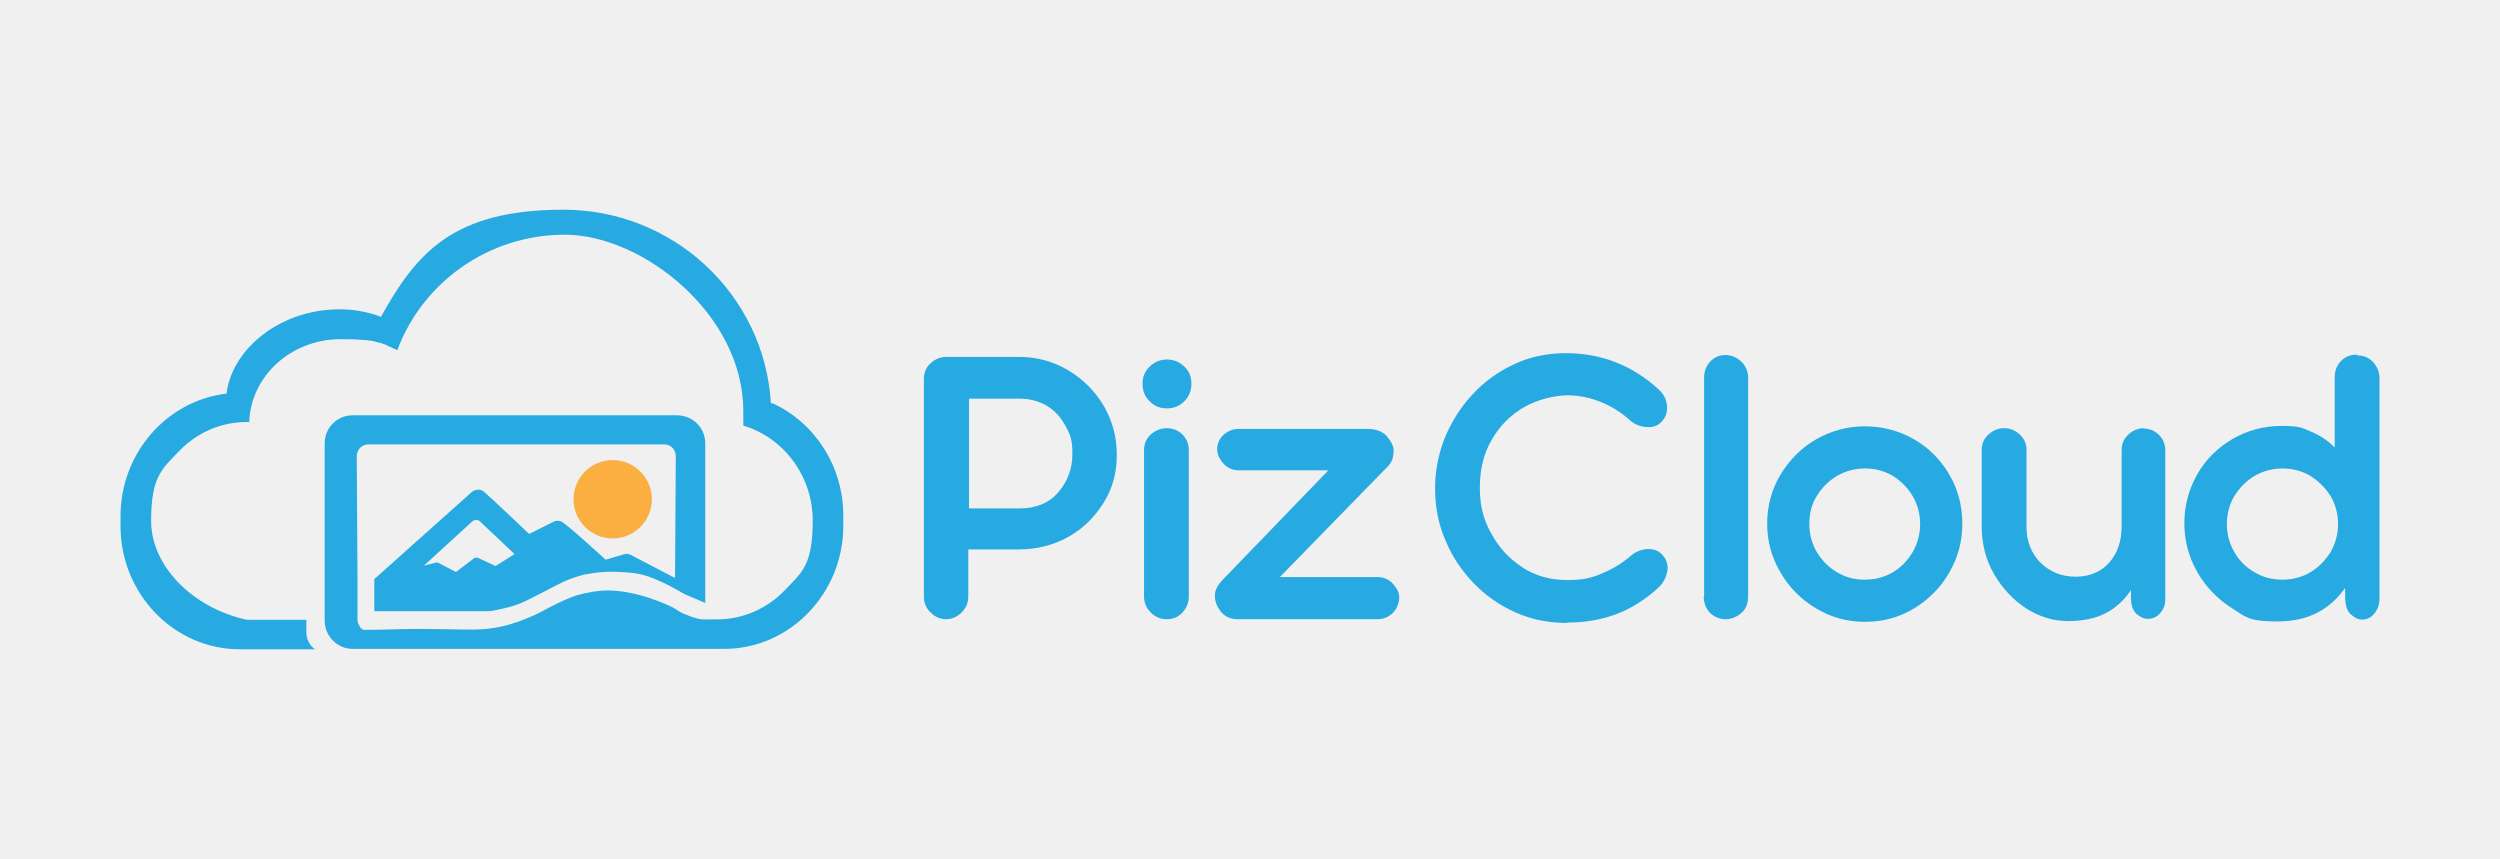
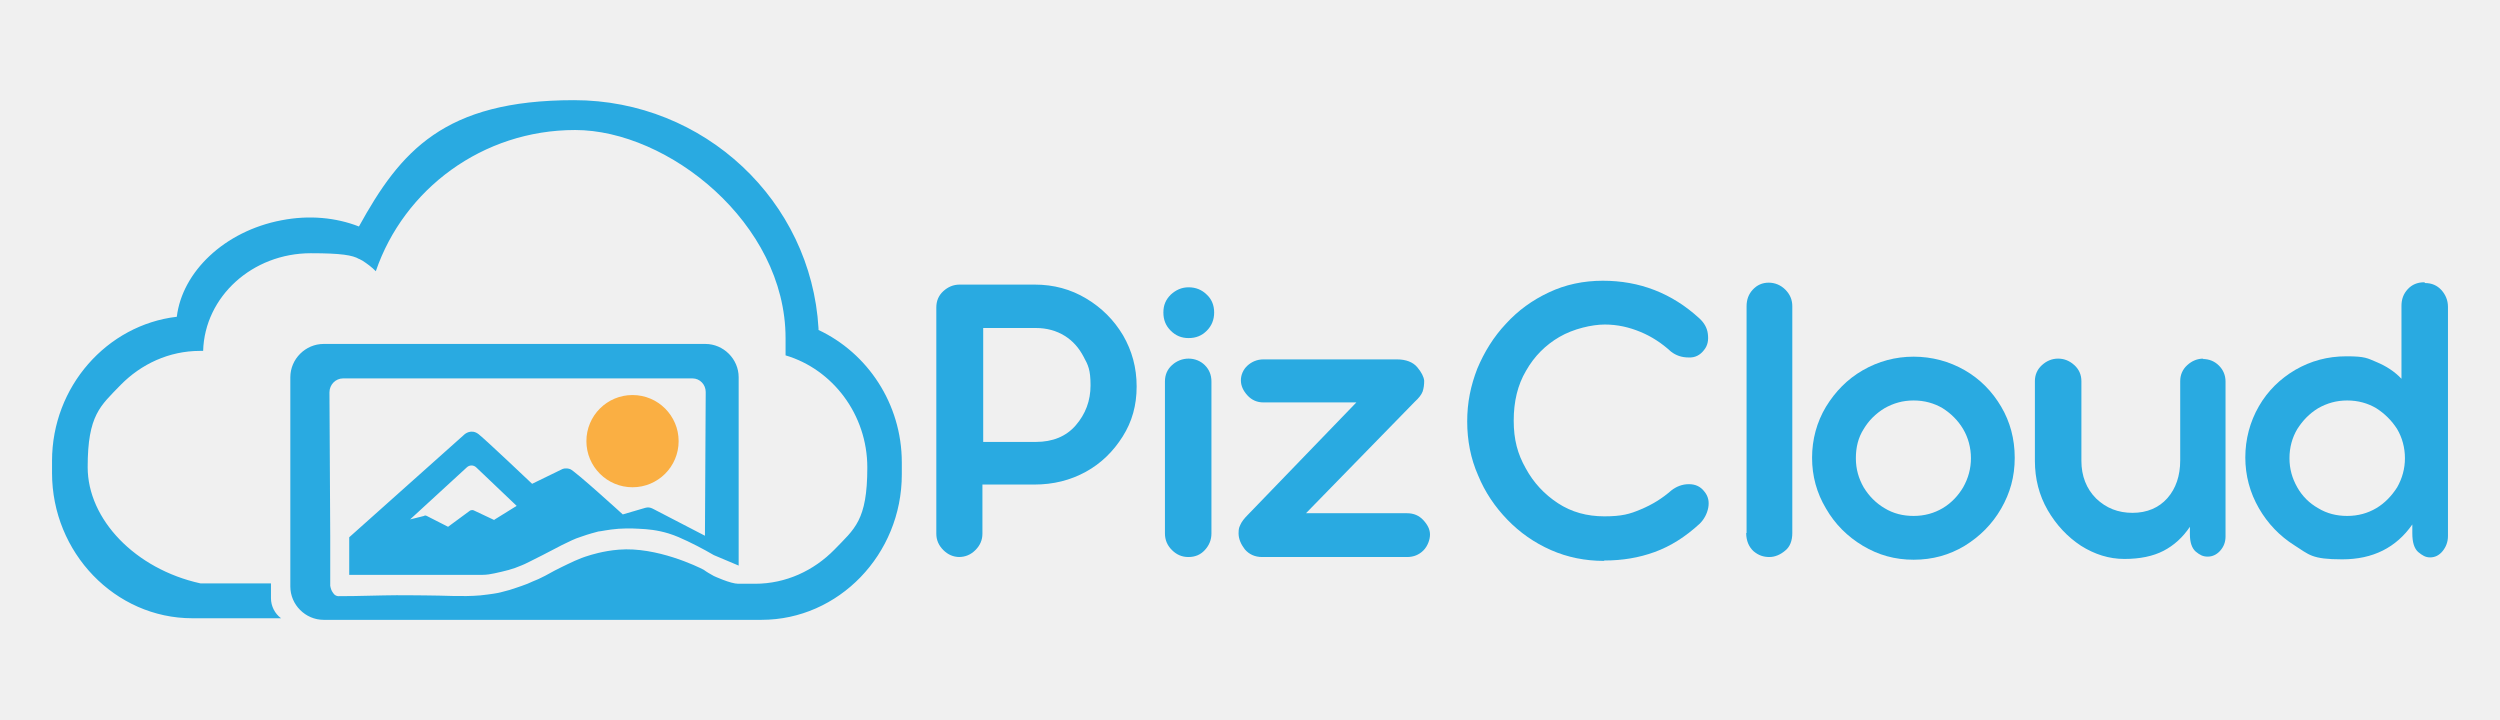
- <svg xmlns="http://www.w3.org/2000/svg" id="Router_Medium_x5F_White" version="1.1" viewBox="0 0 670 230">
-   <defs>
-     <style>
-       .st0 {
-         display: none;
-         fill: #fff;
-       }
- 
-       .st1 {
-         fill: #faaf40;
-       }
- 
-       .st2 {
-         fill: #27aae1;
-       }
-     </style>
-   </defs>
-   <rect class="st0" width="670" height="230" />
+ <svg xmlns="http://www.w3.org/2000/svg" id="Layer_1" data-name="Layer 1" width="2587" height="745" viewBox="0 0 2587 745">
  <g>
-     <path class="st2" d="M253.6,165.95c-1.6,0-3-.6-4.2-1.8s-1.8-2.6-1.8-4.2v-58.4c0-1.7.6-3.1,1.8-4.2s2.6-1.7,4.2-1.7h19.4c4.9,0,9.3,1.2,13.3,3.6s7.1,5.5,9.5,9.5c2.3,4,3.5,8.3,3.5,13.2s-1.2,9.1-3.6,12.9c-2.4,3.8-5.5,6.9-9.5,9.1-4,2.2-8.4,3.3-13.3,3.3h-13.4v12.7c0,1.6-.6,3-1.8,4.2-1.2,1.2-2.6,1.8-4.3,1.8h.2ZM259.7,106.75v29.5h13.6c4.3,0,7.8-1.4,10.3-4.3s3.8-6.3,3.8-10.3-.6-5.2-1.8-7.4c-1.2-2.3-2.8-4.1-4.9-5.4s-4.6-2-7.4-2h-13.6v-.1Z" />
-     <path class="st2" d="M312.7,109.45c-1.8,0-3.3-.6-4.6-1.9s-1.9-2.8-1.9-4.7.6-3.3,1.9-4.6c1.3-1.2,2.8-1.9,4.6-1.9s3.4.6,4.7,1.9c1.3,1.2,1.9,2.8,1.9,4.6s-.6,3.4-1.9,4.7-2.8,1.9-4.7,1.9ZM312.6,165.95c-1.6,0-3-.6-4.2-1.8s-1.8-2.6-1.8-4.3v-39.2c0-1.7.6-3.1,1.8-4.2,1.2-1.1,2.7-1.7,4.3-1.7s3.1.6,4.2,1.7,1.7,2.5,1.7,4.2v39.2c0,1.7-.6,3.1-1.7,4.3s-2.5,1.8-4.2,1.8h-.1Z" />
-     <path class="st2" d="M342.6,154.65h26.5c1.7,0,3.1.6,4.2,1.8s1.7,2.4,1.7,3.7-.6,3-1.7,4.1-2.5,1.7-4.2,1.7h-37.4c-1.9,0-3.4-.7-4.5-2-1-1.3-1.6-2.7-1.6-4.1s.2-1.6.5-2.3,1-1.6,1.9-2.5l28-29h-24c-1.6,0-3-.6-4.1-1.8-1.1-1.2-1.7-2.5-1.7-3.9s.6-2.8,1.7-3.8,2.5-1.6,4.1-1.6h34.5c2.3,0,4.1.7,5.2,2s1.7,2.5,1.8,3.5c0,1-.1,1.9-.4,2.8-.3.8-1,1.7-2,2.6l-28.3,29h0l-.2-.2Z" />
-     <path class="st2" d="M419.9,166.95c-4.8,0-9.4-.9-13.7-2.8-4.3-1.9-8-4.5-11.2-7.8s-5.8-7.1-7.6-11.5c-1.9-4.3-2.8-9-2.8-13.9s.9-9.2,2.6-13.6c1.8-4.3,4.2-8.2,7.4-11.6,3.1-3.4,6.8-6.1,11.1-8.1,4.2-2,8.9-3,13.9-3,9.5,0,17.8,3.2,24.9,9.7,1.2,1.1,2,2.4,2.2,4s0,3-1,4.2c-1,1.3-2.3,2-4,1.9-1.7,0-3.2-.5-4.5-1.5-2.4-2.2-5-3.9-7.9-5.1s-5.9-1.9-9.2-1.9-8.1,1.1-11.7,3.2-6.5,5-8.6,8.7c-2.2,3.7-3.2,8-3.2,12.9s1,8.6,3.1,12.3c2,3.7,4.8,6.7,8.3,9s7.5,3.4,12,3.4,6.6-.6,9.4-1.8c2.9-1.2,5.5-2.8,7.9-4.9,1.3-1,2.8-1.6,4.5-1.6s3,.6,4,1.9c1,1.2,1.3,2.6,1,4.2-.3,1.5-1,2.9-2.2,4.1-3.7,3.4-7.5,5.8-11.6,7.3s-8.4,2.2-13,2.2h0l-.1.1Z" />
-     <path class="st2" d="M456.7,159.75v-58.5c0-1.7.5-3.1,1.6-4.3,1.1-1.2,2.5-1.8,4.1-1.8s3.1.6,4.3,1.8c1.2,1.2,1.8,2.6,1.8,4.3v58.5c0,2-.6,3.6-1.9,4.6-1.2,1-2.6,1.6-4,1.6-1.5,0-2.8-.4-4.1-1.5-1.2-1.1-1.9-2.7-1.9-4.7h.1Z" />
-     <path class="st2" d="M499.8,166.65c-4.8,0-9.1-1.2-13.1-3.6-4-2.4-7.2-5.6-9.5-9.6-2.4-4-3.6-8.4-3.6-13.1s1.2-9.2,3.6-13.2c2.4-3.9,5.5-7.1,9.5-9.4s8.4-3.5,13.1-3.5,9.2,1.2,13.2,3.5,7.1,5.5,9.4,9.4c2.3,3.9,3.5,8.3,3.5,13.2s-1.2,9.1-3.5,13.1-5.5,7.2-9.4,9.6c-4,2.4-8.3,3.6-13.2,3.6ZM499.8,155.35c2.8,0,5.3-.7,7.5-2s4-3.2,5.3-5.4c1.3-2.3,2-4.8,2-7.5s-.7-5.3-2-7.5-3.1-4-5.3-5.4c-2.2-1.3-4.7-2-7.5-2s-5.2.7-7.5,2c-2.3,1.4-4.1,3.2-5.4,5.4-1.4,2.2-2,4.7-2,7.5s.7,5.2,2,7.5c1.4,2.3,3.2,4.1,5.4,5.4,2.3,1.4,4.8,2,7.5,2Z" />
-     <path class="st2" d="M574.4,114.85c1.7,0,3.1.6,4.2,1.7,1.1,1.1,1.7,2.5,1.7,4.1v40c0,1.5-.5,2.7-1.4,3.7s-2,1.5-3.2,1.5-2-.4-3.1-1.3c-1-.9-1.5-2.4-1.5-4.5v-1.9c-1.8,2.7-4.1,4.8-6.8,6.2s-6.1,2.1-10.1,2.1-7.7-1.2-11.2-3.4c-3.5-2.3-6.4-5.4-8.6-9.2-2.2-3.8-3.3-8.1-3.3-12.7v-20.6c0-1.6.6-3,1.8-4.1s2.6-1.7,4.2-1.7,3,.6,4.2,1.7,1.8,2.5,1.8,4.1v20.6c0,3.9,1.3,7.2,3.8,9.7,2.6,2.5,5.7,3.7,9.4,3.7s6.8-1.3,9-3.8,3.3-5.8,3.3-9.7v-20.5c0-1.6.6-3,1.8-4.1s2.6-1.7,4.2-1.7h0l-.2.1Z" />
-     <path class="st2" d="M631.8,95.25c1.7,0,3.1.6,4.2,1.8,1.1,1.2,1.7,2.7,1.7,4.3v59.2c0,1.5-.5,2.8-1.4,3.9-.9,1.1-2,1.6-3.2,1.6s-2-.5-3.1-1.4c-1-.9-1.5-2.5-1.5-4.8v-2.3c-4.2,6-10.2,9-18.1,9s-8.5-1.2-12.3-3.6c-3.8-2.4-6.9-5.6-9.2-9.6s-3.5-8.4-3.5-13.1,1.2-9.2,3.5-13.2,5.5-7.1,9.4-9.4c4-2.3,8.3-3.5,13.2-3.5s5.4.5,7.8,1.5,4.6,2.4,6.4,4.3v-18.8c0-1.7.5-3.1,1.6-4.3,1.1-1.2,2.5-1.8,4.3-1.8h0l.2.2ZM611.7,155.35c2.8,0,5.3-.7,7.5-2s4-3.2,5.4-5.4c1.3-2.3,2-4.8,2-7.5s-.7-5.3-2-7.5c-1.4-2.2-3.2-4-5.4-5.4-2.2-1.3-4.7-2-7.5-2s-5.2.7-7.5,2c-2.3,1.4-4,3.2-5.4,5.4-1.3,2.2-2,4.7-2,7.5s.7,5.2,2,7.5,3.1,4.1,5.4,5.4c2.3,1.4,4.8,2,7.5,2Z" />
+     <path d="M992.96,576.4c-6.42,0-12.03-2.41-16.84-7.22-4.81-4.81-7.22-10.43-7.22-16.84v-234.18c0-6.82,2.41-12.43,7.22-16.84,4.81-4.41,10.43-6.82,16.84-6.82h77.79c19.65,0,37.29,4.81,53.33,14.44,16.04,9.62,28.47,22.05,38.09,38.09,9.22,16.04,14.03,33.28,14.03,52.93s-4.81,36.49-14.44,51.73c-9.62,15.24-22.05,27.67-38.09,36.49-16.04,8.82-33.68,13.23-53.33,13.23h-53.73v50.93c0,6.42-2.41,12.03-7.22,16.84-4.81,4.81-10.43,7.22-17.24,7.22h.8ZM1017.42,339.01v118.29h54.53c17.24,0,31.28-5.61,41.3-17.24,10.02-11.63,15.24-25.26,15.24-41.3s-2.41-20.85-7.22-29.67c-4.81-9.22-11.23-16.44-19.65-21.65-8.42-5.21-18.45-8.02-29.67-8.02h-54.53v-.4Z" fill="#29aae1" />
+     <path d="M1229.94,349.84c-7.22,0-13.23-2.41-18.45-7.62s-7.62-11.23-7.62-18.85,2.41-13.23,7.62-18.45c5.21-4.81,11.23-7.62,18.45-7.62s13.63,2.41,18.85,7.62c5.21,4.81,7.62,11.23,7.62,18.45s-2.41,13.63-7.62,18.85c-5.21,5.21-11.23,7.62-18.85,7.62ZM1229.54,576.4c-6.42,0-12.03-2.41-16.84-7.22-4.81-4.81-7.22-10.43-7.22-17.24v-157.19c0-6.82,2.41-12.43,7.22-16.84,4.81-4.41,10.83-6.82,17.24-6.82s12.43,2.41,16.84,6.82,6.82,10.02,6.82,16.84v157.19c0,6.82-2.41,12.43-6.82,17.24s-10.02,7.22-16.84,7.22h-.4Z" fill="#29aae1" />
+     <path d="M1349.84,531.09h106.26c6.82,0,12.43,2.41,16.84,7.22s6.82,9.62,6.82,14.84-2.41,12.03-6.82,16.44c-4.41,4.41-10.02,6.82-16.84,6.82h-149.97c-7.62,0-13.63-2.81-18.04-8.02-4.01-5.21-6.42-10.83-6.42-16.44s.8-6.42,2-9.22c1.2-2.81,4.01-6.42,7.62-10.02l112.28-116.29h-96.24c-6.42,0-12.03-2.41-16.44-7.22-4.41-4.81-6.82-10.02-6.82-15.64s2.41-11.23,6.82-15.24c4.41-4.01,10.02-6.42,16.44-6.42h138.34c9.22,0,16.44,2.81,20.85,8.02s6.82,10.02,7.22,14.03c0,4.01-.4,7.62-1.6,11.23-1.2,3.21-4.01,6.82-8.02,10.43l-113.48,116.29h0l-.8-.8Z" fill="#29aae1" />
+     <path d="M1659.8,580.41c-19.25,0-37.69-3.61-54.93-11.23-17.24-7.62-32.08-18.04-44.91-31.28-12.83-13.23-23.26-28.47-30.47-46.11-7.62-17.24-11.23-36.09-11.23-55.74s3.61-36.89,10.43-54.53c7.22-17.24,16.84-32.88,29.67-46.51,12.43-13.63,27.27-24.46,44.51-32.48,16.84-8.02,35.69-12.03,55.74-12.03,38.09,0,71.38,12.83,99.85,38.9,4.81,4.41,8.02,9.62,8.82,16.04s0,12.03-4.01,16.84c-4.01,5.21-9.22,8.02-16.04,7.62-6.82,0-12.83-2-18.04-6.01-9.62-8.82-20.05-15.64-31.68-20.45s-23.66-7.62-36.89-7.62-32.48,4.41-46.92,12.83c-14.44,8.42-26.06,20.05-34.48,34.89-8.82,14.84-12.83,32.08-12.83,51.73s4.01,34.48,12.43,49.32c8.02,14.84,19.25,26.87,33.28,36.09,14.03,9.22,30.07,13.63,48.12,13.63s26.47-2.41,37.69-7.22c11.63-4.81,22.05-11.23,31.68-19.65,5.21-4.01,11.23-6.42,18.04-6.42s12.03,2.41,16.04,7.62c4.01,4.81,5.21,10.43,4.01,16.84-1.2,6.01-4.01,11.63-8.82,16.44-14.84,13.63-30.07,23.26-46.51,29.27-16.44,6.01-33.68,8.82-52.13,8.82h0l-.4.4Z" fill="#29aae1" />
+     <path d="M1807.36,551.54v-234.58c0-6.82,2-12.43,6.42-17.24,4.41-4.81,10.02-7.22,16.44-7.22s12.43,2.41,17.24,7.22c4.81,4.81,7.22,10.43,7.22,17.24v234.58c0,8.02-2.41,14.44-7.62,18.45-4.81,4.01-10.43,6.42-16.04,6.42-6.01,0-11.23-1.6-16.44-6.01-4.81-4.41-7.62-10.83-7.62-18.85h.4Z" fill="#29aae1" />
+     <path d="M1980.19,579.2c-19.25,0-36.49-4.81-52.53-14.44-16.04-9.62-28.87-22.46-38.09-38.49-9.62-16.04-14.44-33.68-14.44-52.53s4.81-36.89,14.44-52.93c9.62-15.64,22.05-28.47,38.09-37.69,16.04-9.22,33.68-14.03,52.53-14.03s36.89,4.81,52.93,14.03c16.04,9.22,28.47,22.05,37.69,37.69,9.22,15.64,14.03,33.28,14.03,52.93s-4.81,36.49-14.03,52.53-22.05,28.87-37.69,38.49c-16.04,9.62-33.28,14.44-52.93,14.44ZM1980.19,533.89c11.23,0,21.25-2.81,30.07-8.02,8.82-5.21,16.04-12.83,21.25-21.65,5.21-9.22,8.02-19.25,8.02-30.07s-2.81-21.25-8.02-30.07c-5.21-8.82-12.43-16.04-21.25-21.65-8.82-5.21-18.85-8.02-30.07-8.02s-20.85,2.81-30.07,8.02c-9.22,5.61-16.44,12.83-21.65,21.65-5.61,8.82-8.02,18.85-8.02,30.07s2.81,20.85,8.02,30.07c5.61,9.22,12.83,16.44,21.65,21.65,9.22,5.61,19.25,8.02,30.07,8.02Z" fill="#29aae1" />
+     <path d="M2279.32,371.49c6.82,0,12.43,2.41,16.84,6.82,4.41,4.41,6.82,10.02,6.82,16.44v160.39c0,6.01-2,10.83-5.61,14.84-3.61,4.01-8.02,6.01-12.83,6.01s-8.02-1.6-12.43-5.21c-4.01-3.61-6.01-9.62-6.01-18.04v-7.62c-7.22,10.83-16.44,19.25-27.27,24.86-10.83,5.61-24.46,8.42-40.5,8.42s-30.88-4.81-44.91-13.63c-14.03-9.22-25.66-21.65-34.48-36.89-8.82-15.24-13.23-32.48-13.23-50.93v-82.6c0-6.42,2.41-12.03,7.22-16.44,4.81-4.41,10.43-6.82,16.84-6.82s12.03,2.41,16.84,6.82c4.81,4.41,7.22,10.02,7.22,16.44v82.6c0,15.64,5.21,28.87,15.24,38.9,10.43,10.02,22.86,14.84,37.69,14.84s27.27-5.21,36.09-15.24c8.82-10.02,13.23-23.26,13.23-38.9v-82.2c0-6.42,2.41-12.03,7.22-16.44,4.81-4.41,10.43-6.82,16.84-6.82h0l-.8.4Z" fill="#29aae1" />
+     <path d="M2509.49,292.9c6.82,0,12.43,2.41,16.84,7.22,4.41,4.81,6.82,10.83,6.82,17.24v237.38c0,6.01-2,11.23-5.61,15.64-3.61,4.41-8.02,6.42-12.83,6.42s-8.02-2-12.43-5.61c-4.01-3.61-6.01-10.02-6.01-19.25v-9.22c-16.84,24.06-40.9,36.09-72.58,36.09s-34.08-4.81-49.32-14.44c-15.24-9.62-27.67-22.46-36.89-38.49-9.22-16.04-14.03-33.68-14.03-52.53s4.81-36.89,14.03-52.93c9.22-16.04,22.05-28.47,37.69-37.69,16.04-9.22,33.28-14.03,52.93-14.03s21.65,2,31.28,6.01c9.62,4.01,18.45,9.62,25.66,17.24v-75.39c0-6.82,2-12.43,6.42-17.24,4.41-4.81,10.02-7.22,17.24-7.22h0l.8.8ZM2428.89,533.89c11.23,0,21.25-2.81,30.07-8.02,8.82-5.21,16.04-12.83,21.65-21.65,5.21-9.22,8.02-19.25,8.02-30.07s-2.81-21.25-8.02-30.07c-5.61-8.82-12.83-16.04-21.65-21.65-8.82-5.21-18.85-8.02-30.07-8.02s-20.85,2.81-30.07,8.02c-9.22,5.61-16.04,12.83-21.65,21.65-5.21,8.82-8.02,18.85-8.02,30.07s2.81,20.85,8.02,30.07c5.21,9.22,12.43,16.44,21.65,21.65,9.22,5.61,19.25,8.02,30.07,8.02Z" fill="#29aae1" />
  </g>
  <g>
-     <path class="st2" d="M207.1,108.1h-.5c-1.7-29-26-51.9-55.6-51.9s-39.4,11.6-48.9,28.7c-5.2-2-11.3-2.6-17.6-1.4-12.9,2.4-22.5,11.7-23.8,22-15.9,1.8-28.4,15.9-28.4,32.8v2.7c0,18.2,14.4,33,31.9,33h20.2c-1.4-1-2.3-2.7-2.3-4.6v-3.3h-16c-14.8-3.3-25.6-14.6-25.6-26.5s2.9-13.9,7.5-18.7c4.6-4.8,11-7.8,18.1-7.8h.7c.4-12.3,11.2-22.2,24.5-22.2,5.52,0,8.26.29,9.88.84.54.06,1.03.2,1.47.4.5.13.95.32,1.34.57.09.04.17.09.26.13.48.13.89.35,1.26.59.31.1.59.22.85.37.04.01.08.02.12.04,6.75-18.08,24.32-30.94,44.93-30.94s47.8,21.2,47.8,47.3c0,1.44,0,2.72,0,3.87,10.7,3.17,18.6,13.41,18.6,25.43s-2.9,13.9-7.5,18.7c-4.6,4.8-11.1,7.8-18.1,7.8h-3.8c-1.8,0-5.6-1.7-5.6-1.7-.8-.5-1.6-.9-2.3-1.4-1.3-.7-10.7-5.2-19.3-4.6-3.6.3-6.8,1.3-6.8,1.3-2.4.8-4.2,1.7-6.2,2.7-2.7,1.3-2.8,1.6-5.3,2.7-.9.4-1.7.7-2.4,1-1,.4-1.8.7-2.5.9-1,.3-2.1.7-3.6,1-.6.1-2.2.5-4.6.7-4.2.3-8.2,0-12.6,0-2.1,0-5.3-.1-9.3,0-1.8,0-5.3.2-10.3.2-.3,0-.7-.2-.9-.5-.1-.1-.2-.2-.3-.4-.3-.5-.5-1-.6-1.6v-11.3l-.2-32.7c0-1.8,1.4-3.2,3.1-3.2h79.4c1.6,0,3,1.4,3,3.1l-.2,32.7-11.9-6.2c-.5-.3-1.1-.3-1.6-.2l-5.1,1.5s-10.9-10-12-10.3c-1.1-.3-1.7,0-1.7,0l-6.8,3.4s-10.5-10-12.1-11.3c-1.6-1.3-3.2,0-3.2,0l-26.2,23.4v8.6h30.2c1.2,0,2.1-.2,2.9-.4,2.4-.5,4.1-.9,6.3-1.8.7-.3,2-.9,4.5-2.2,2.4-1.2,2.8-1.5,4.6-2.4,1.8-.9,2.8-1.4,4.2-1.9,1.9-.7,3.4-1.1,4.1-1.2.4,0,2.2-.5,4.6-.6.5,0,2.3-.2,4.7,0,1.9.1,4.1.2,6.7,1,1.6.5,2.8,1,4.3,1.7,3,1.4,6,3.2,6,3.2l5.6,2.4v-42.8c0-4.2-3.4-7.5-7.6-7.5h-86.9c-4.2,0-7.5,3.4-7.5,7.5v47.5c0,4.2,3.4,7.6,7.5,7.6h99.6c17.6,0,31.9-14.9,31.9-33v-2.7c0-13.4-7.8-25-18.9-30.1ZM132.8,151.7l-4.7-2.2c-.3-.1-.6-.1-.9,0l-5,3.8-4.8-2.5c-.2,0-.4-.1-.7,0l-3.1.8,12.9-11.8c.6-.6,1.6-.6,2.2,0l9.2,8.7-5.1,3.2Z" />
-     <circle class="st1" cx="164.2" cy="133.8" r="10.5" />
+     <path d="M847,341.42v-1.6c-7.62-131.92-118.29-236.17-253.03-236.17s-179.64,52.93-222.54,130.72c-23.65-9.22-51.32-12.04-80.2-6.42-58.95,11.23-102.66,53.33-108.27,99.84-72.17,8.42-129.12,72.17-129.12,149.17v12.43c0,82.61,65.36,150.38,145.16,150.38h91.82c-6.42-4.82-10.43-12.44-10.43-20.86v-15.23h-72.99c-67.36-14.84-116.68-66.17-116.68-120.29s13.23-63.36,34.08-85.01c21.25-21.65,50.12-35.28,82.2-35.28h3.21c1.6-56.14,50.92-101.06,111.47-101.06,31.62,0,43.22,2.08,49.78,5.9.6.15,1.13.4,1.57.73.12.07.25.13.36.2.44.14.82.34,1.17.59.24.11.48.24.73.4,4.86,3.19,9.57,6.66,13.6,10.81,29.02-84.86,110.33-146.13,206.28-146.13s217.73,96.23,217.73,215.32v17.88h0c48.51,14.33,84.6,61.01,84.6,116.05s-13.23,63.35-34.08,85c-21.26,21.66-50.12,35.29-82.21,35.29h-17.24c-8.02,0-25.27-8.02-25.27-8.02-3.61-2-7.22-4.01-10.43-6.41-6.02-3.21-48.92-24.06-87.82-20.86-16.44,1.21-30.87,6.02-30.87,6.02-10.83,3.2-19.25,7.62-28.47,12.03-12.43,6.02-12.83,7.22-24.06,12.43-4.02,1.61-7.62,3.21-11.23,4.82-4.42,1.6-8.42,3.2-11.24,4.01-4.41,1.61-9.62,3.21-16.43,4.82-2.81.8-10.02,2-21.25,3.2-19.25,1.6-37.29,0-57.34,0-9.62,0-24.06-.4-42.5,0-8.42,0-24.06.8-46.92.8-1.6,0-3.21-.8-4.42-2-.4-.4-.8-1.2-1.2-1.6-1.6-2-2.4-4.82-2.8-7.22v-51.32l-.8-148.77c0-8.02,6.42-14.43,14.03-14.43h361.69c7.62,0,13.63,6.41,13.63,14.03l-.8,148.77-54.13-28.07c-2.41-1.2-4.82-1.6-7.62-.8l-23.26,6.82s-49.72-45.32-54.53-46.92c-4.82-1.6-8.02,0-8.02,0l-31.28,15.24s-47.72-45.32-55.34-51.33c-7.61-6.01-14.43,0-14.43,0l-119.49,106.66v38.9h137.14c5.21,0,9.62-.8,13.23-1.6,10.83-2.4,18.45-4.02,28.47-8.42,3.2-1.2,9.22-4.41,20.45-10.02,11.23-5.62,12.83-6.82,20.85-10.83,8.42-4.01,12.83-6.42,19.25-8.42,8.82-3.2,15.64-4.81,18.45-5.61,2,0,10.02-2.01,20.85-2.81,2.4,0,10.43-.8,21.25,0,8.82.4,18.45,1.2,30.47,4.82,7.62,2.4,12.84,4.81,19.65,8.02,13.64,6.41,27.27,14.43,27.27,14.43l25.67,10.83v-194.88c0-18.84-15.64-34.48-34.49-34.48h-394.97c-18.85,0-34.48,15.64-34.48,34.48v216.53c0,18.85,15.63,34.49,34.48,34.49h453.12c79.8,0,145.16-67.77,145.16-150.37v-12.44c0-60.95-35.69-113.47-86.21-137.14ZM511.78,538.3l-21.25-10.02c-1.2-.8-2.8-.4-4.01,0l-22.86,16.84-22.05-11.23c-.8-.4-2-.8-2.8,0l-14.44,3.61,58.54-53.73c2.8-2.8,7.22-2.8,10.02,0l41.7,39.7-23.25,14.43.4.4Z" fill="#29aae1" />
+     <circle cx="654.53" cy="456.5" r="47.72" fill="#faaf43" />
  </g>
</svg>
